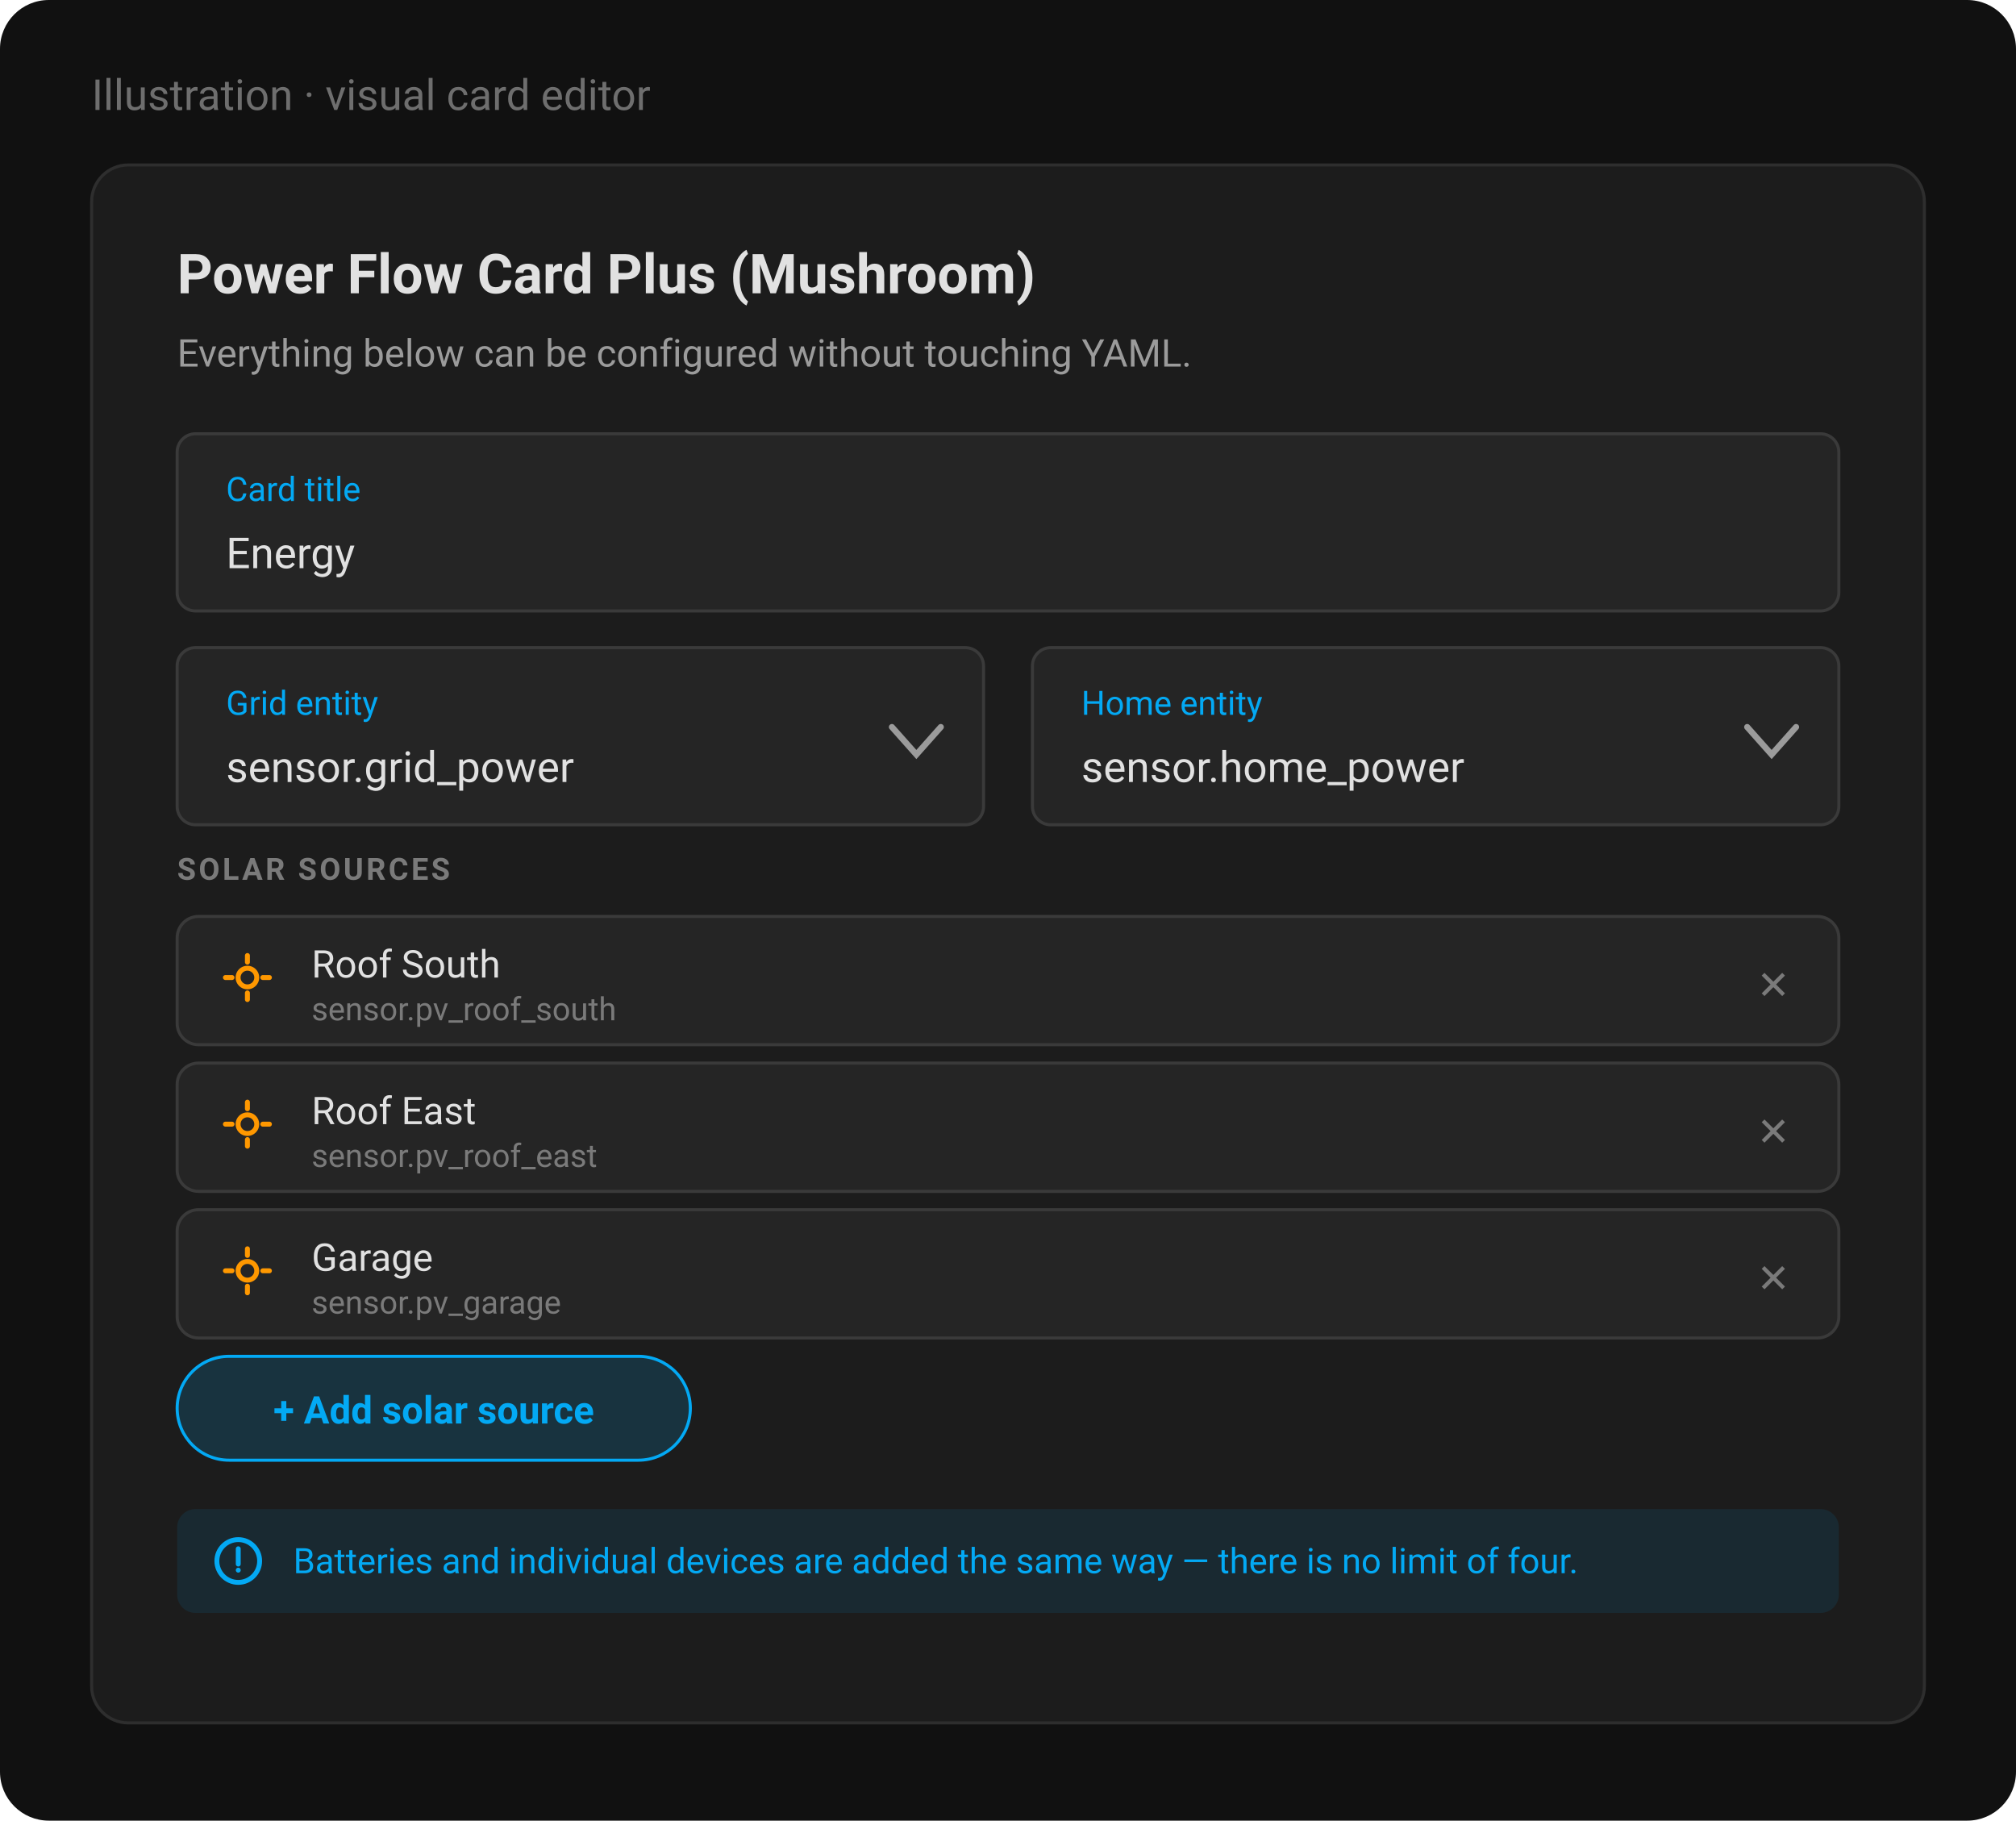
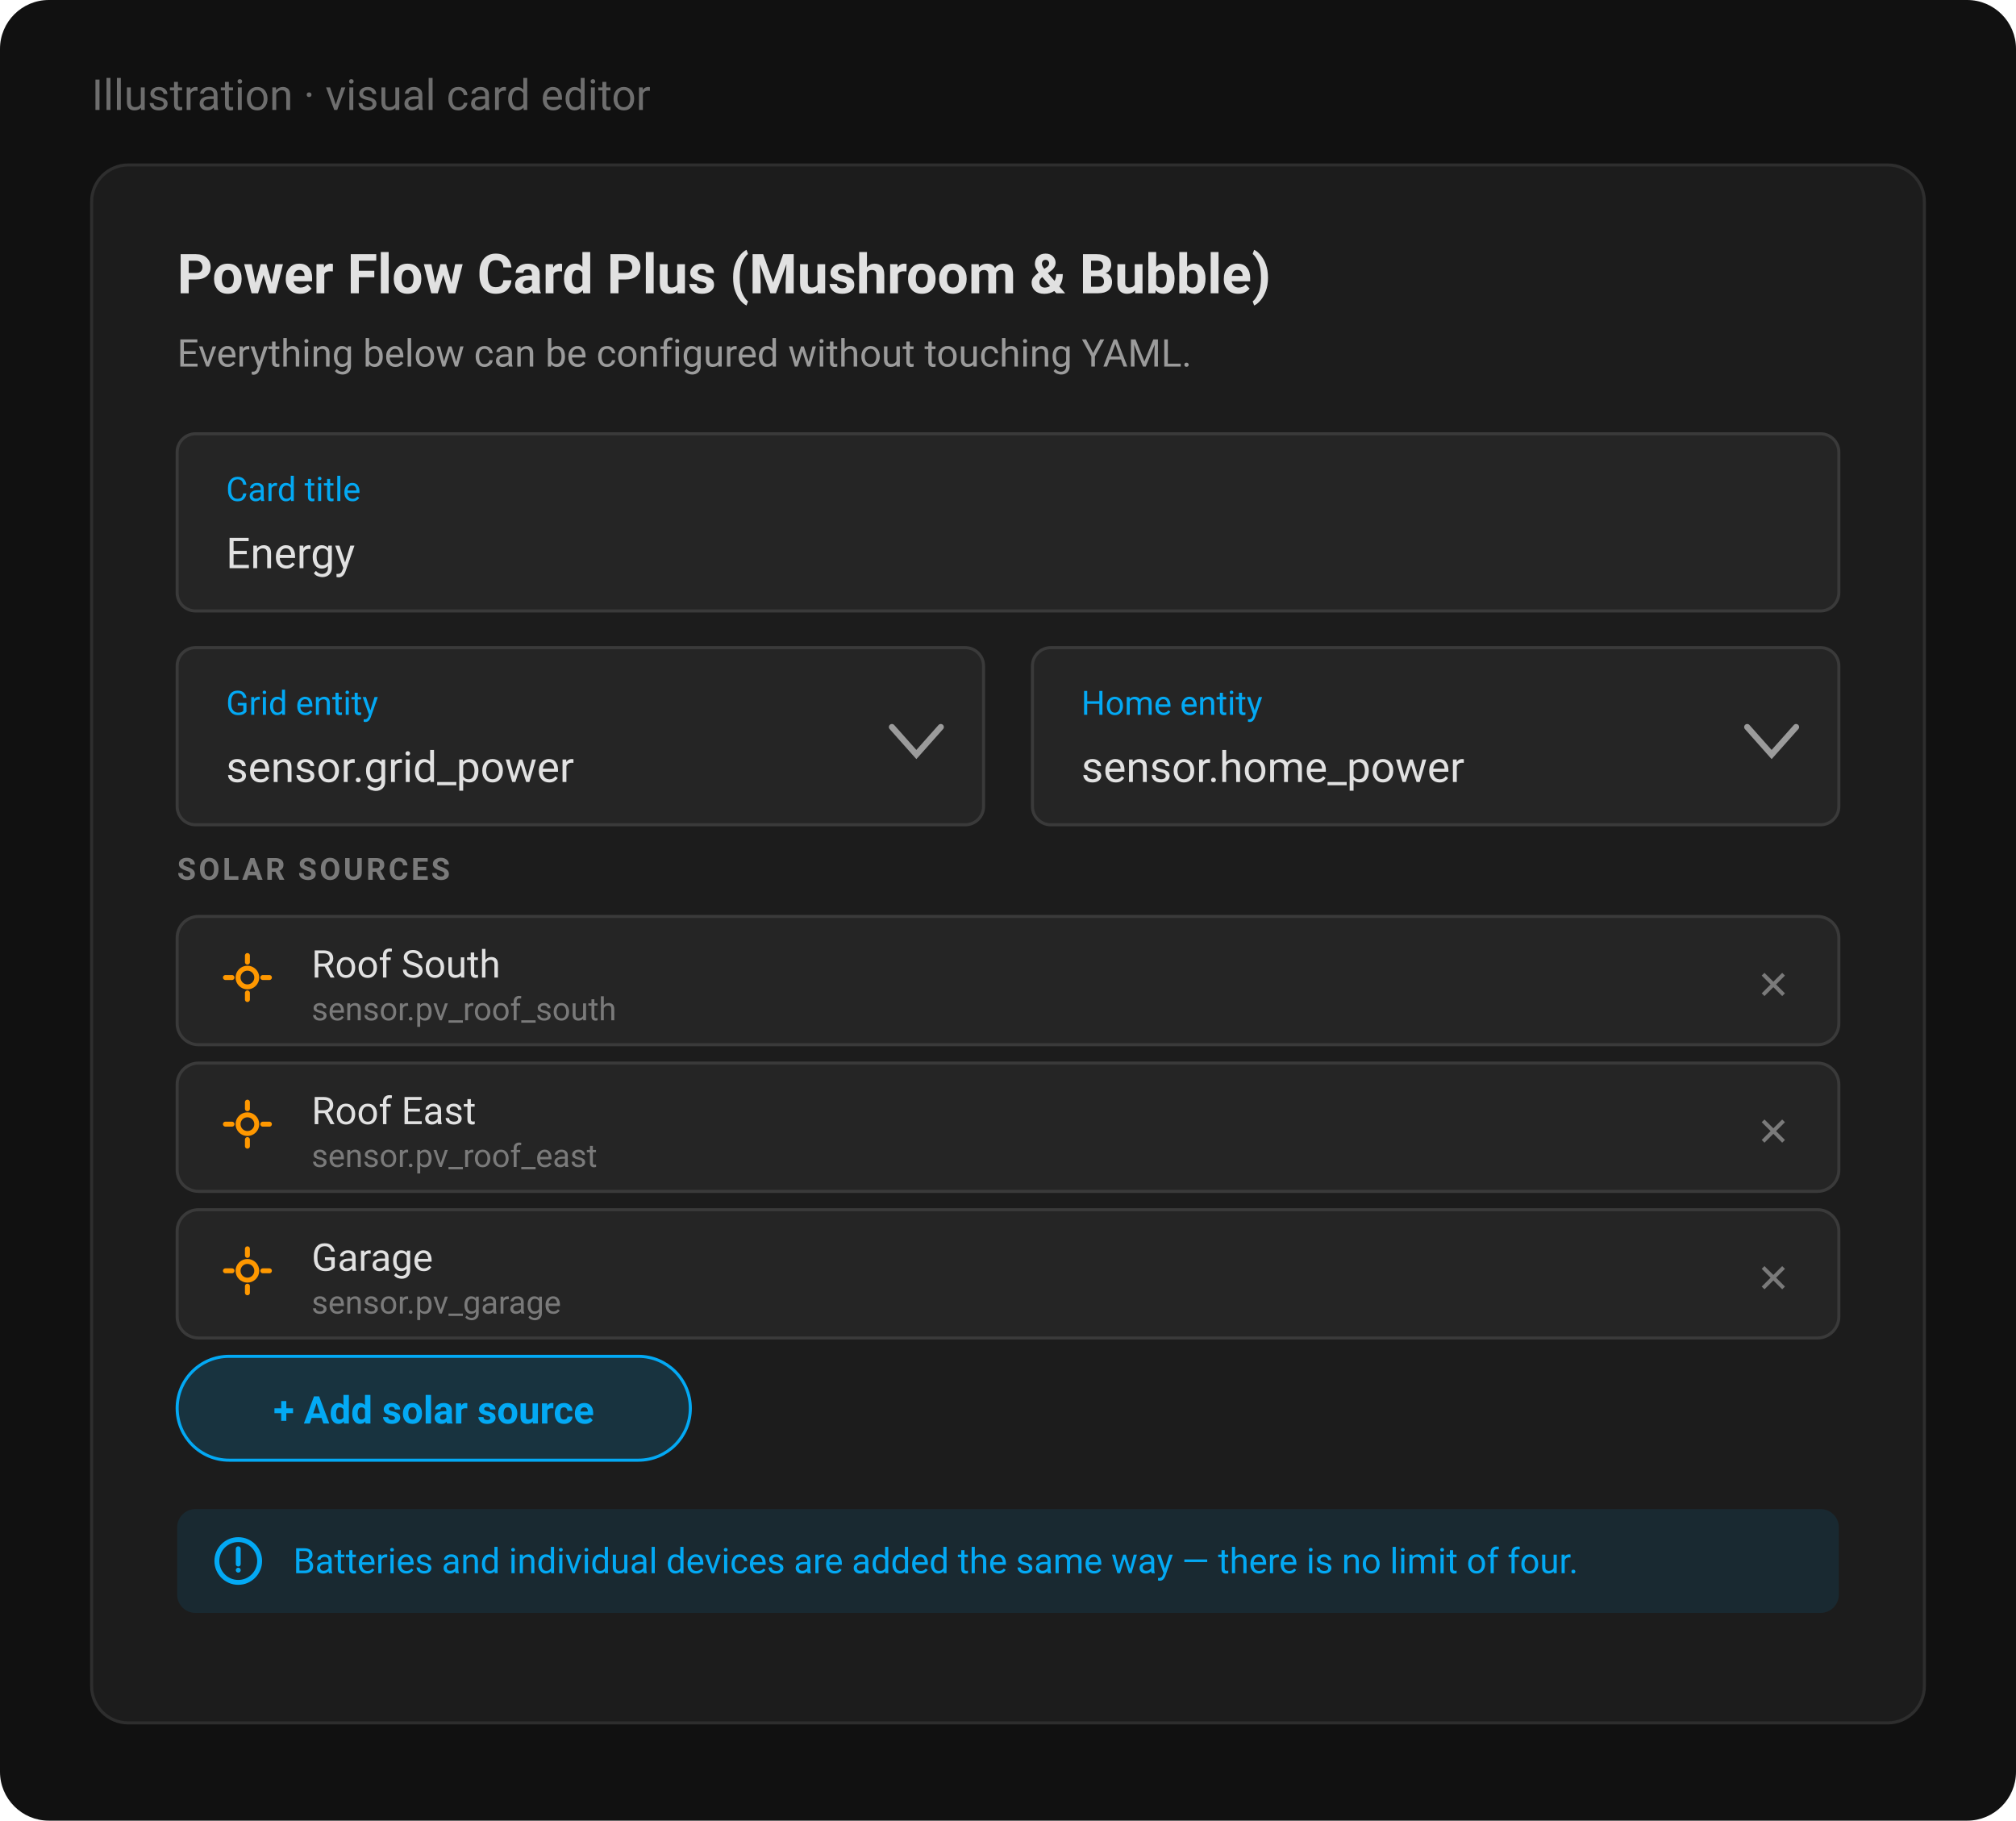
- <svg xmlns="http://www.w3.org/2000/svg" viewBox="0 0 660 596" width="660" height="596" role="img" aria-label="The graphical card editor of Power Flow Card Plus Mushroom">
+ <svg xmlns="http://www.w3.org/2000/svg" viewBox="0 0 660 596" width="660" height="596" role="img" aria-label="The graphical card editor of Power Flow Card Plus Mushroom &amp; Bubble">
  <rect width="660" height="596" rx="16" fill="#111111" />
  <text x="30" y="36" font-family="-apple-system,BlinkMacSystemFont,'Segoe UI',Roboto,Helvetica,Arial,sans-serif" font-size="14" font-weight="400" fill="#6E6E6E">Illustration · visual card editor</text>
  <rect x="30" y="54" width="600" height="510" rx="12" fill="#1C1C1C" stroke="#2E2E2E" stroke-width="1" />
-   <text x="58" y="96" font-family="-apple-system,BlinkMacSystemFont,'Segoe UI',Roboto,Helvetica,Arial,sans-serif" font-size="18" font-weight="600" fill="#E1E1E1">Power Flow Card Plus (Mushroom)</text>
+   <text x="58" y="96" font-family="-apple-system,BlinkMacSystemFont,'Segoe UI',Roboto,Helvetica,Arial,sans-serif" font-size="18" font-weight="600" fill="#E1E1E1">Power Flow Card Plus (Mushroom &amp; Bubble)</text>
  <text x="58" y="120" font-family="-apple-system,BlinkMacSystemFont,'Segoe UI',Roboto,Helvetica,Arial,sans-serif" font-size="12.5" font-weight="400" fill="#9B9B9B">Everything below can be configured without touching YAML.</text>
  <rect x="58" y="142" width="544" height="58" rx="6" fill="#252525" stroke="#3A3A3A" stroke-width="1" />
  <text x="74" y="164" font-family="-apple-system,BlinkMacSystemFont,'Segoe UI',Roboto,Helvetica,Arial,sans-serif" font-size="11" font-weight="400" fill="#03A9F4">Card title</text>
  <text x="74" y="186" font-family="-apple-system,BlinkMacSystemFont,'Segoe UI',Roboto,Helvetica,Arial,sans-serif" font-size="14" font-weight="400" fill="#E1E1E1">Energy</text>
  <rect x="58" y="212" width="264.0" height="58" rx="6" fill="#252525" stroke="#3A3A3A" stroke-width="1" />
  <text x="74" y="234" font-family="-apple-system,BlinkMacSystemFont,'Segoe UI',Roboto,Helvetica,Arial,sans-serif" font-size="11" font-weight="400" fill="#03A9F4">Grid entity</text>
  <text x="74" y="256" font-family="-apple-system,BlinkMacSystemFont,'Segoe UI',Roboto,Helvetica,Arial,sans-serif" font-size="14" font-weight="400" fill="#E1E1E1">sensor.grid_power</text>
  <path d="M292.0 238.0l8 9 8-9" stroke="#9B9B9B" stroke-width="2" fill="none" stroke-linecap="round" />
  <rect x="338.0" y="212" width="264.0" height="58" rx="6" fill="#252525" stroke="#3A3A3A" stroke-width="1" />
  <text x="354.0" y="234" font-family="-apple-system,BlinkMacSystemFont,'Segoe UI',Roboto,Helvetica,Arial,sans-serif" font-size="11" font-weight="400" fill="#03A9F4">Home entity</text>
  <text x="354.0" y="256" font-family="-apple-system,BlinkMacSystemFont,'Segoe UI',Roboto,Helvetica,Arial,sans-serif" font-size="14" font-weight="400" fill="#E1E1E1">sensor.home_power</text>
  <path d="M572.0 238.0l8 9 8-9" stroke="#9B9B9B" stroke-width="2" fill="none" stroke-linecap="round" />
  <text x="58" y="288" font-family="-apple-system,BlinkMacSystemFont,'Segoe UI',Roboto,Helvetica,Arial,sans-serif" font-size="10" font-weight="700" fill="#7A7A7A" letter-spacing="0.9">SOLAR SOURCES</text>
  <rect x="58" y="300" width="544" height="42" rx="7" fill="#252525" stroke="#3A3A3A" stroke-width="1" />
  <g transform="translate(72,311) scale(0.9)" fill="none" stroke="#ff9800" stroke-width="1.8" stroke-linecap="round" stroke-linejoin="round">
    <circle cx="10" cy="10" r="3.4" />
    <path d="M10 2v2.4M10 15.6V18M2 10h2.4M15.6 10H18" />
  </g>
  <text x="102" y="320" font-family="-apple-system,BlinkMacSystemFont,'Segoe UI',Roboto,Helvetica,Arial,sans-serif" font-size="12.5" font-weight="400" fill="#E1E1E1">Roof South</text>
  <text x="102" y="334" font-family="-apple-system,BlinkMacSystemFont,'Segoe UI',Roboto,Helvetica,Arial,sans-serif" font-size="10.5" font-weight="400" fill="#7A7A7A">sensor.pv_roof_south</text>
  <text x="586" y="327" font-family="-apple-system,BlinkMacSystemFont,'Segoe UI',Roboto,Helvetica,Arial,sans-serif" font-size="13" font-weight="400" fill="#7A7A7A" text-anchor="end">✕</text>
  <rect x="58" y="348" width="544" height="42" rx="7" fill="#252525" stroke="#3A3A3A" stroke-width="1" />
  <g transform="translate(72,359) scale(0.9)" fill="none" stroke="#ff9800" stroke-width="1.8" stroke-linecap="round" stroke-linejoin="round">
    <circle cx="10" cy="10" r="3.4" />
    <path d="M10 2v2.4M10 15.6V18M2 10h2.4M15.6 10H18" />
  </g>
  <text x="102" y="368" font-family="-apple-system,BlinkMacSystemFont,'Segoe UI',Roboto,Helvetica,Arial,sans-serif" font-size="12.5" font-weight="400" fill="#E1E1E1">Roof East</text>
  <text x="102" y="382" font-family="-apple-system,BlinkMacSystemFont,'Segoe UI',Roboto,Helvetica,Arial,sans-serif" font-size="10.5" font-weight="400" fill="#7A7A7A">sensor.pv_roof_east</text>
  <text x="586" y="375" font-family="-apple-system,BlinkMacSystemFont,'Segoe UI',Roboto,Helvetica,Arial,sans-serif" font-size="13" font-weight="400" fill="#7A7A7A" text-anchor="end">✕</text>
  <rect x="58" y="396" width="544" height="42" rx="7" fill="#252525" stroke="#3A3A3A" stroke-width="1" />
  <g transform="translate(72,407) scale(0.9)" fill="none" stroke="#ff9800" stroke-width="1.8" stroke-linecap="round" stroke-linejoin="round">
    <circle cx="10" cy="10" r="3.4" />
    <path d="M10 2v2.4M10 15.6V18M2 10h2.4M15.6 10H18" />
  </g>
  <text x="102" y="416" font-family="-apple-system,BlinkMacSystemFont,'Segoe UI',Roboto,Helvetica,Arial,sans-serif" font-size="12.5" font-weight="400" fill="#E1E1E1">Garage</text>
  <text x="102" y="430" font-family="-apple-system,BlinkMacSystemFont,'Segoe UI',Roboto,Helvetica,Arial,sans-serif" font-size="10.5" font-weight="400" fill="#7A7A7A">sensor.pv_garage</text>
  <text x="586" y="423" font-family="-apple-system,BlinkMacSystemFont,'Segoe UI',Roboto,Helvetica,Arial,sans-serif" font-size="13" font-weight="400" fill="#7A7A7A" text-anchor="end">✕</text>
  <rect x="58" y="444" width="168" height="34" rx="17" fill="#03A9F4" fill-opacity="0.16" />
  <rect x="58" y="444" width="168" height="34" rx="17" fill="none" stroke="#03A9F4" stroke-width="1" />
  <text x="142" y="466" font-family="-apple-system,BlinkMacSystemFont,'Segoe UI',Roboto,Helvetica,Arial,sans-serif" font-size="12.5" font-weight="600" fill="#03A9F4" text-anchor="middle">+ Add solar source</text>
  <rect x="58" y="494" width="544" height="34" rx="6" fill="#03A9F4" fill-opacity="0.1" />
  <circle cx="78" cy="511.0" r="7" fill="none" stroke="#03A9F4" stroke-width="1.6" />
  <path d="M78 507.0v5M78 514.0h.01" stroke="#03A9F4" stroke-width="1.6" stroke-linecap="round" />
  <text x="96" y="515.0" font-family="-apple-system,BlinkMacSystemFont,'Segoe UI',Roboto,Helvetica,Arial,sans-serif" font-size="11.5" font-weight="400" fill="#03A9F4">Batteries and individual devices are added the same way — there is no limit of four.</text>
</svg>
